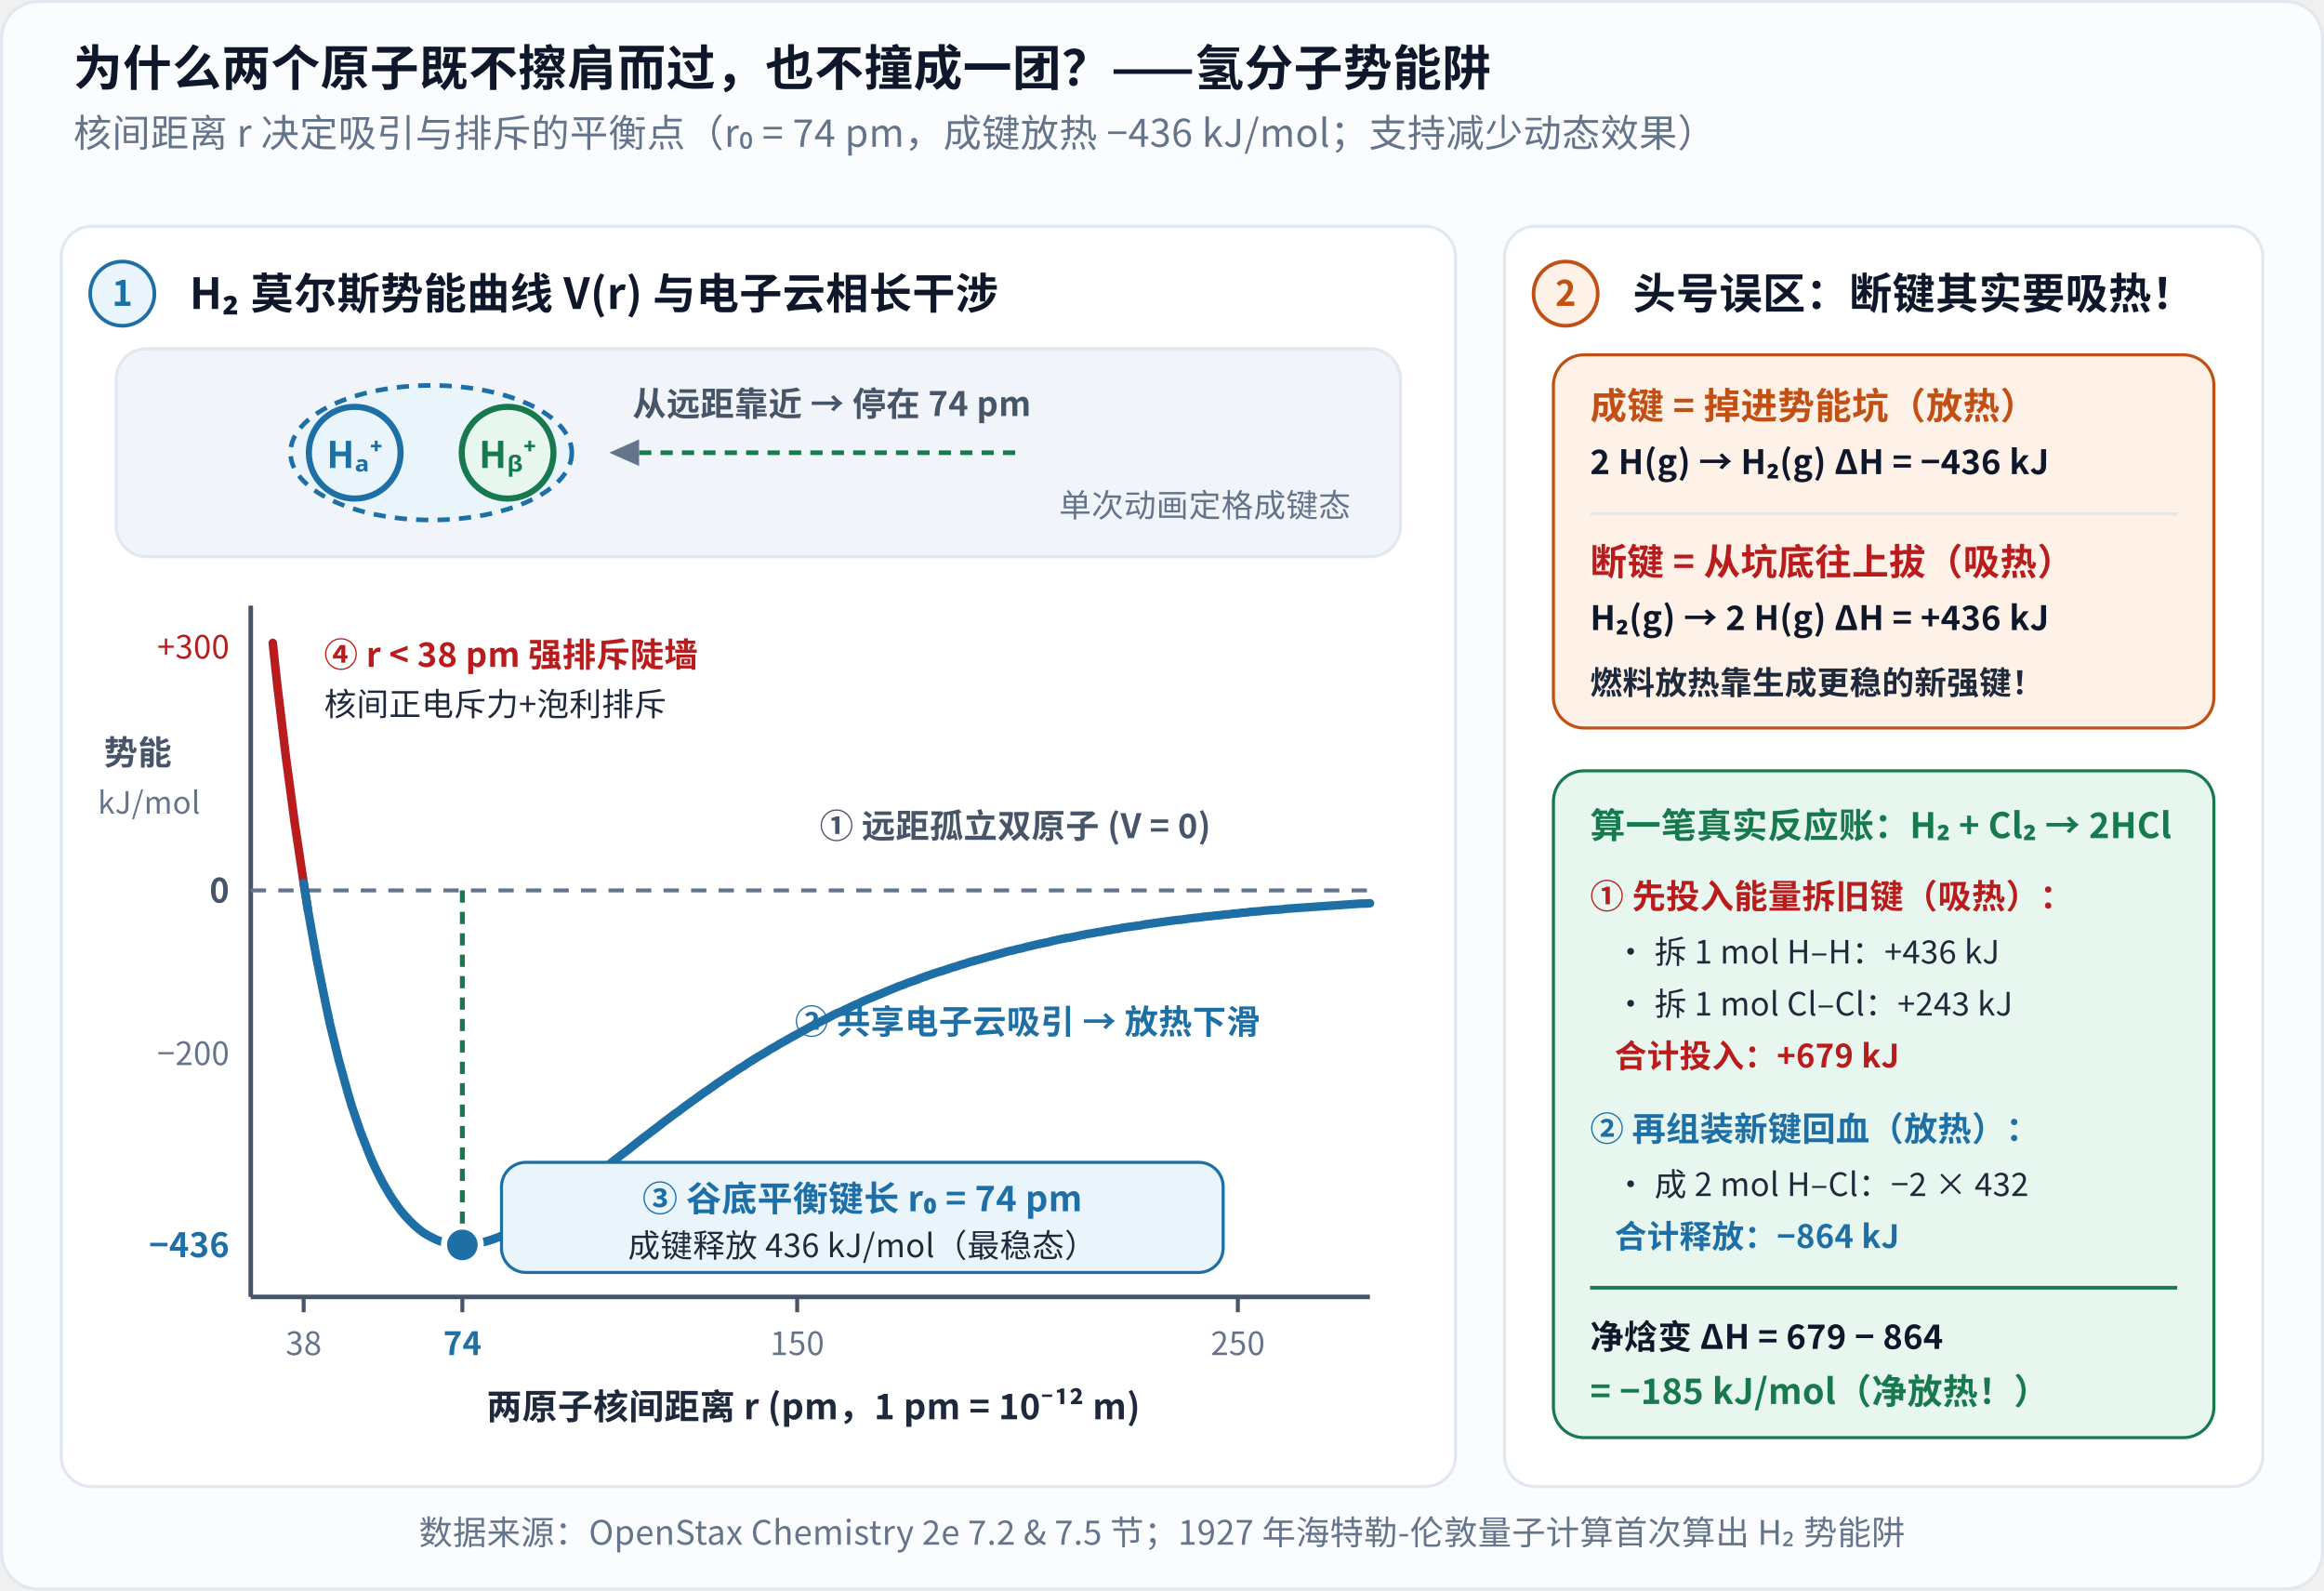
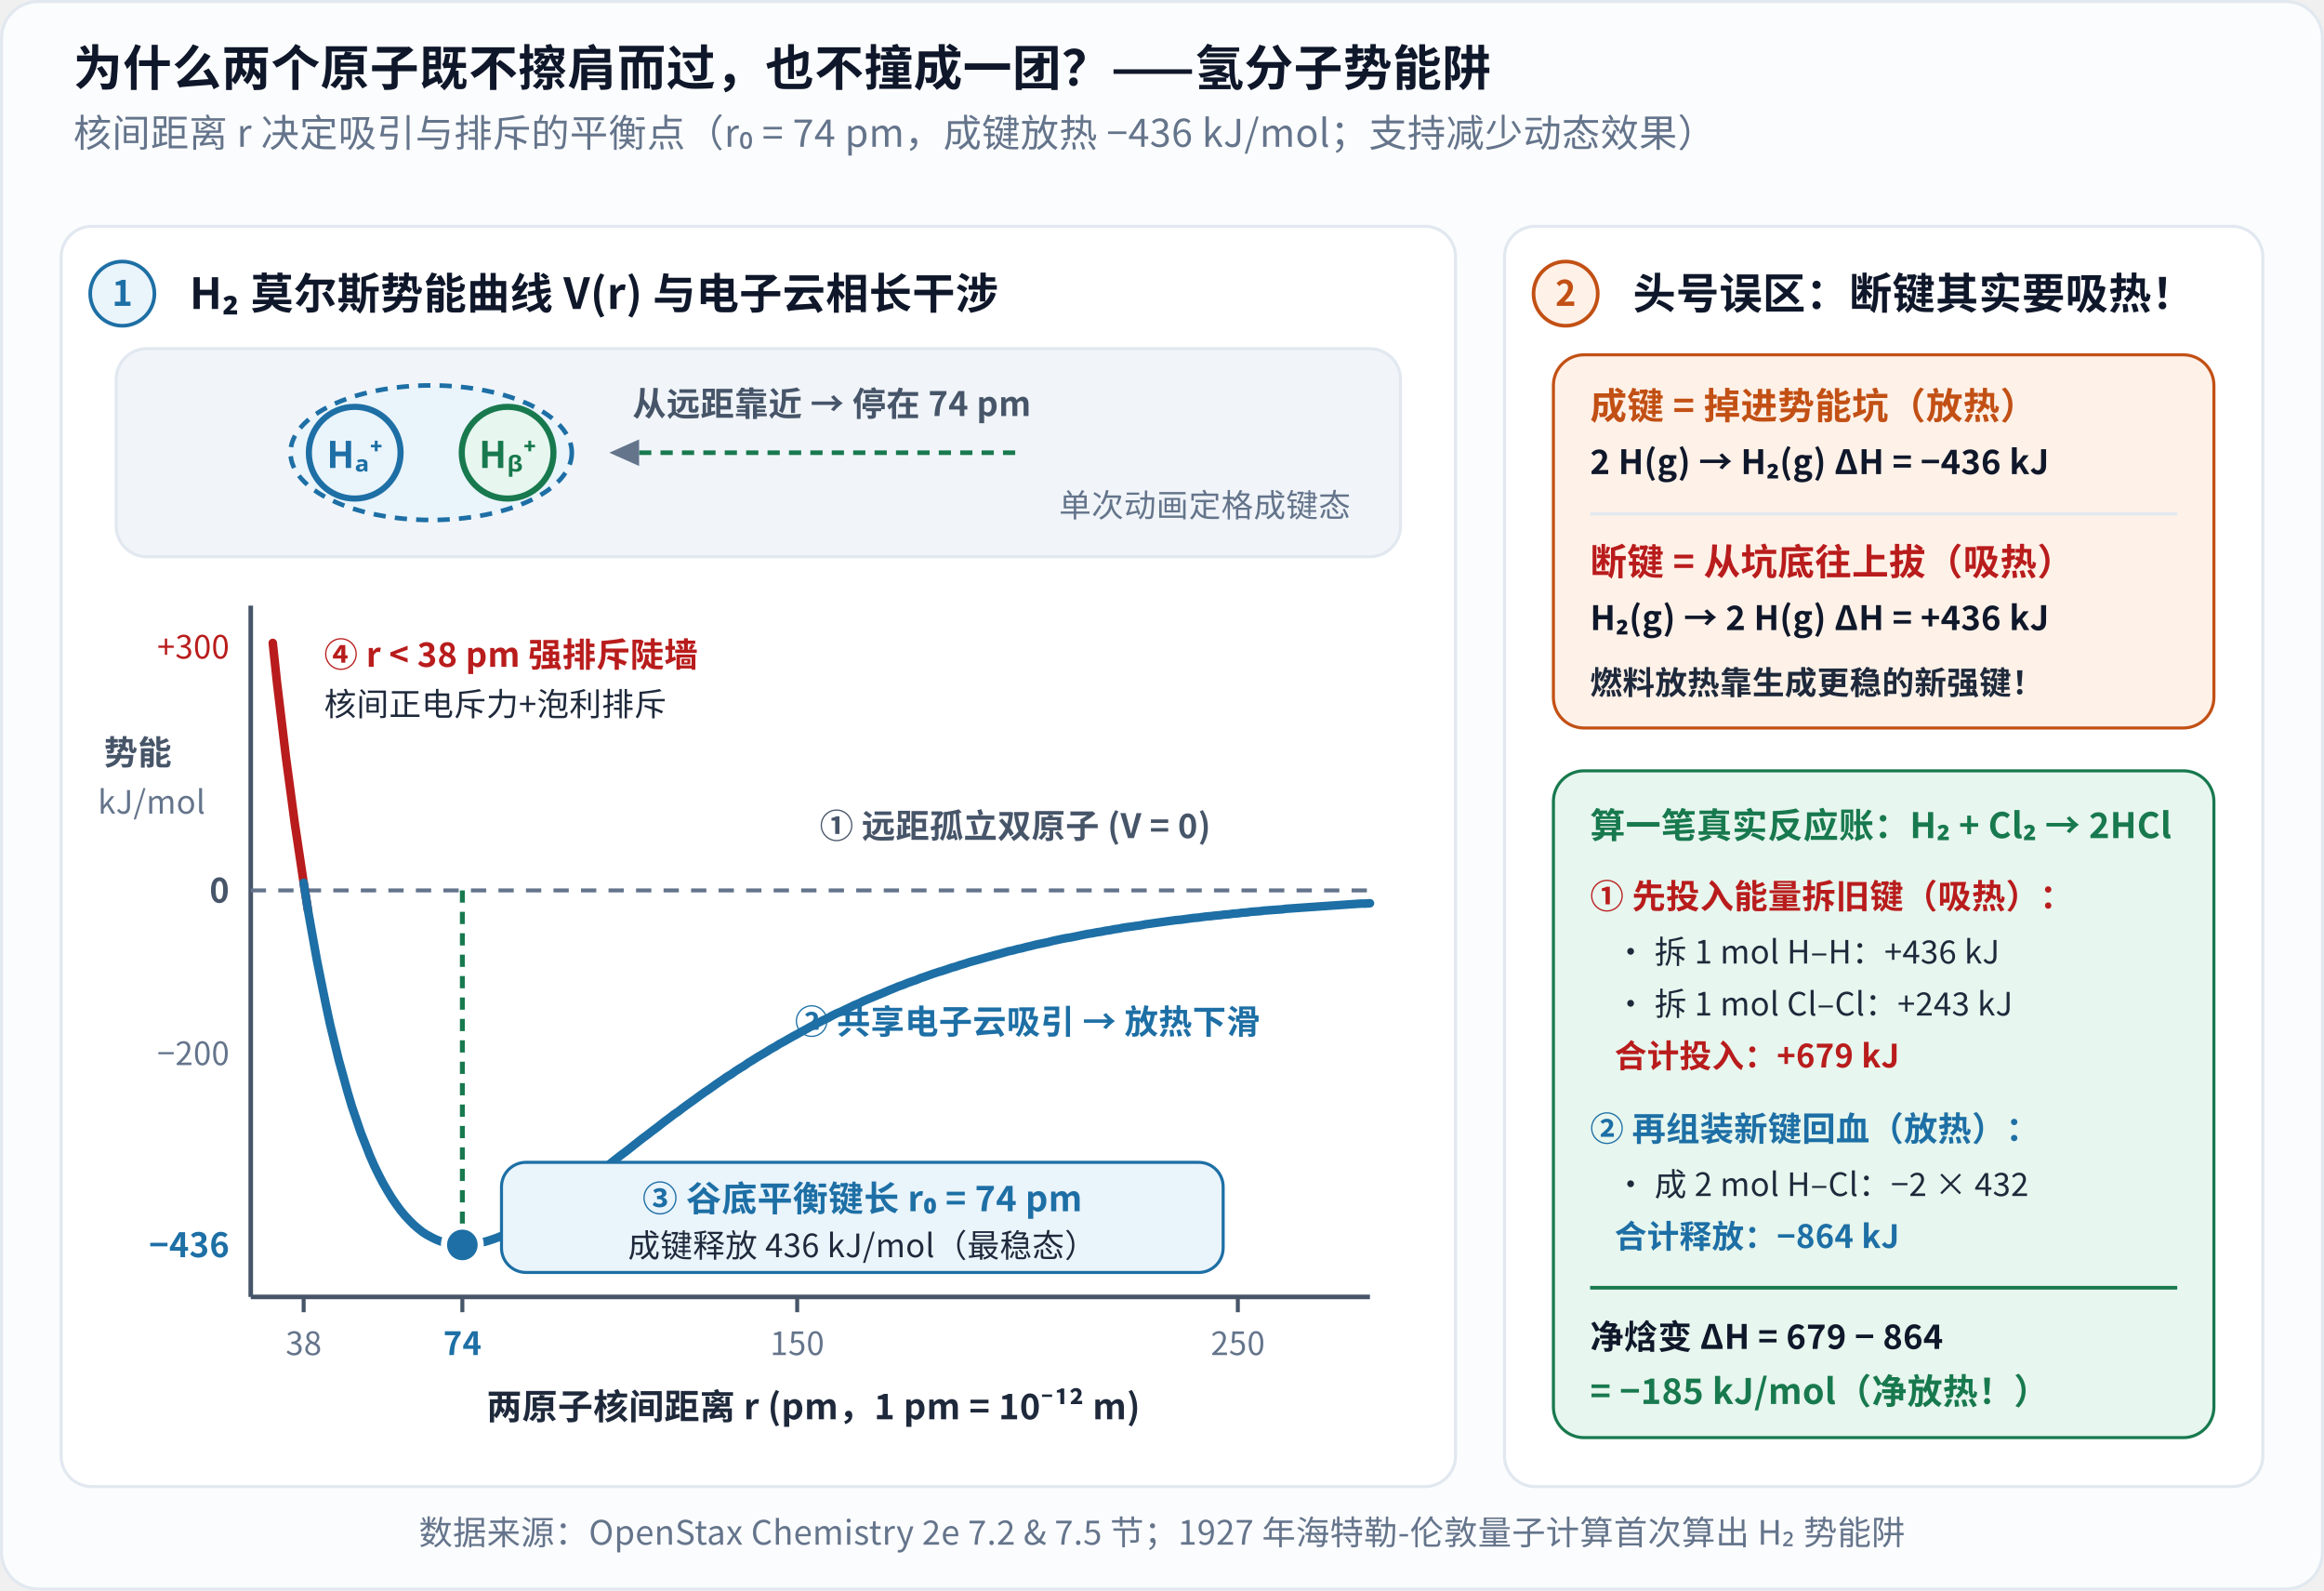
<svg xmlns="http://www.w3.org/2000/svg" width="760" height="520" viewBox="0 0 760 520" role="img" aria-labelledby="title desc" lang="zh-CN">
  <defs>
    <marker id="arr-blue" markerWidth="7" markerHeight="7" refX="6" refY="3.5" orient="auto">
      <path d="M0,0.6 L6.5,3.5 L0,6.4 Z" fill="#1d6fa5" />
    </marker>
    <marker id="arr-orange" markerWidth="7" markerHeight="7" refX="6" refY="3.5" orient="auto">
      <path d="M0,0.6 L6.5,3.5 L0,6.4 Z" fill="#c25014" />
    </marker>
    <marker id="arr-green" markerWidth="7" markerHeight="7" refX="6" refY="3.5" orient="auto">
      <path d="M0,0.6 L6.5,3.5 L0,6.4 Z" fill="#18794e" />
    </marker>
    <marker id="arr-muted" markerWidth="7" markerHeight="7" refX="6" refY="3.5" orient="auto">
      <path d="M0,0.6 L6.5,3.5 L0,6.4 Z" fill="#64748b" />
    </marker>
    <marker id="arr-red" markerWidth="7" markerHeight="7" refX="6" refY="3.5" orient="auto">
      <path d="M0,0.6 L6.5,3.5 L0,6.4 Z" fill="#b91c1c" />
    </marker>
  </defs>
  <style>
  text {
    font-family: "PingFang SC", "Hiragino Sans GB", "Microsoft YaHei", "Noto Sans CJK SC", system-ui, sans-serif;
    letter-spacing: 0.01em;
  }
  .mono {
    font-family: ui-monospace, "Cascadia Mono", "Consolas", monospace;
  }
  .halo {
    paint-order: stroke;
    stroke: #ffffff;
    stroke-width: 3.5px;
    stroke-linejoin: round;
  }
  @keyframes approachAtom {
    0%, 10% { transform: translateX(182px); }
    68%, 100% { transform: translateX(0px); }
  }
  @keyframes cloudGlow {
    0%, 28% { opacity: 0.08; }
    68%, 100% { opacity: 0.92; }
  }
  @keyframes wellPulse {
    0%, 62% { opacity: 0.25; }
    78%, 100% { opacity: 1; }
  }
  .h-approach { animation: approachAtom 6.2s cubic-bezier(0.25, 0.8, 0.25, 1) 1 forwards; }
  .bond-cloud { animation: cloudGlow 6.2s ease-out 1 forwards; }
  .well-badge { animation: wellPulse 6.2s ease-out 1 forwards; }
  @media (prefers-reduced-motion: reduce) {
    .h-approach, .bond-cloud, .well-badge { animation: none !important; transform: none !important; opacity: 1 !important; }
  }
</style>
  <rect x="0.5" y="0.5" width="759" height="519" rx="12" fill="#fbfcfd" stroke="#e2e8f0" stroke-width="1" />
  <text x="24" y="28" font-size="16" fill="#0f172a" text-anchor="start" font-weight="700">为什么两个原子既不擦肩而过，也不撞成一团？——氢分子势能阱</text>
  <text x="24" y="48" font-size="12.5" fill="#64748b" text-anchor="start">核间距离 r 决定吸引与排斥的平衡点（r₀ = 74 pm，成键放热 −436 kJ/mol；支持减少动态效果）</text>
  <rect x="20" y="74" width="456" height="412" rx="10" fill="#ffffff" stroke="#e2e8f0" stroke-width="1" />
  <circle cx="40" cy="96" r="10.5" fill="#eaf4fb" stroke="#1d6fa5" stroke-width="1.2" />
  <text x="40" y="100" font-size="11.5" fill="#1d6fa5" text-anchor="middle" font-weight="700">1</text>
  <text x="62" y="101" font-size="14" fill="#0f172a" text-anchor="start" font-weight="700">H₂ 莫尔斯势能曲线 V(r) 与电子云相长干涉</text>
  <rect x="38" y="114" width="420" height="68" rx="10" fill="#f1f5f9" stroke="#e2e8f0" />
  <ellipse class="bond-cloud" cx="141" cy="148" rx="46" ry="22" fill="#eaf4fb" stroke="#1d6fa5" stroke-width="1.5" stroke-dasharray="4 3" />
  <circle cx="116" cy="148" r="15" fill="#eaf4fb" stroke="#1d6fa5" stroke-width="2" />
  <text x="116" y="153" font-size="12" fill="#1d6fa5" text-anchor="middle" font-weight="700">Hₐ⁺</text>
  <circle cx="166" cy="148" r="15" fill="none" stroke="#64748b" stroke-width="1.2" stroke-dasharray="3 3" />
  <g class="h-approach">
    <circle cx="166" cy="148" r="15" fill="#e7f6ee" stroke="#18794e" stroke-width="2" />
    <text x="166" y="153" font-size="12" fill="#18794e" text-anchor="middle" font-weight="700">Hᵦ⁺</text>
  </g>
  <line x1="332.0" y1="148.0" x2="200.0" y2="148.0" stroke="#18794e" stroke-width="1.5" stroke-dasharray="4 3" marker-end="url(#arr-muted)" />
  <text x="272" y="136" font-size="11" fill="#475569" text-anchor="middle" font-weight="600">从远距靠近 → 停在 74 pm</text>
  <text x="394" y="169" font-size="10.5" fill="#64748b" text-anchor="middle">单次动画定格成键态</text>
  <line x1="82.0" y1="198.0" x2="82.0" y2="424.0" stroke="#475569" stroke-width="1.5" />
  <line x1="82.0" y1="424.0" x2="448.0" y2="424.0" stroke="#475569" stroke-width="1.5" />
  <line x1="82.0" y1="291.1" x2="448.0" y2="291.1" stroke="#64748b" stroke-width="1.3" stroke-dasharray="5 4" />
  <text x="75" y="295.1" font-size="11" fill="#475569" text-anchor="end" font-weight="600">0</text>
  <text x="75" y="215.3" font-size="10.5" fill="#b91c1c" text-anchor="end">+300</text>
  <text x="75" y="348.2" font-size="10.5" fill="#64748b" text-anchor="end">−200</text>
  <text x="75" y="411.0" font-size="11" fill="#1d6fa5" text-anchor="end" font-weight="700">−436</text>
  <text x="34" y="250" font-size="11" fill="#475569" text-anchor="start" font-weight="700">势能</text>
-   <text x="32" y="266" font-size="10" fill="#64748b" text-anchor="start">kJ/mol</text>
+   <text x="32" y="266" font-size="10.5" fill="#64748b" text-anchor="start">kJ/mol</text>
  <line x1="99.3" y1="424.0" x2="99.3" y2="429.0" stroke="#475569" stroke-width="1.3" />
  <text x="99.3" y="443.0" font-size="10.5" fill="#64748b" text-anchor="middle" font-weight="400">38</text>
  <line x1="151.2" y1="424.0" x2="151.2" y2="429.0" stroke="#475569" stroke-width="1.3" />
  <text x="151.2" y="443.0" font-size="10.5" fill="#1d6fa5" text-anchor="middle" font-weight="700">74</text>
  <line x1="260.7" y1="424.0" x2="260.7" y2="429.0" stroke="#475569" stroke-width="1.3" />
  <text x="260.7" y="443.0" font-size="10.5" fill="#64748b" text-anchor="middle" font-weight="400">150</text>
  <line x1="404.8" y1="424.0" x2="404.8" y2="429.0" stroke="#475569" stroke-width="1.3" />
  <text x="404.8" y="443.0" font-size="10.5" fill="#64748b" text-anchor="middle" font-weight="400">250</text>
  <text x="266" y="464" font-size="11.5" fill="#1e293b" text-anchor="middle" font-weight="600">两原子核间距离 r (pm，1 pm = 10⁻¹² m)</text>
  <polyline points="89.2,210.2 90.6,223.3 92.1,235.8 93.5,247.5 95.0,258.7 96.4,269.2 97.9,279.2 99.3,288.6 100.7,297.5" fill="none" stroke="#b91c1c" stroke-width="2.8" stroke-linecap="round" stroke-linejoin="round" />
  <polyline points="99.3,288.6 100.7,297.5 102.2,305.9 103.6,313.7 105.1,321.2 106.5,328.1 107.9,334.7 109.4,340.9 110.8,346.6 112.3,352.0 113.7,357.1 115.1,361.8 116.6,366.2 118.0,370.3 119.5,374.1 120.9,377.7 122.3,380.9 123.8,384.0 125.2,386.7 126.7,389.3 128.1,391.6 129.6,393.8 131.0,395.7 132.4,397.4 133.9,399.0 135.3,400.4 136.8,401.7 138.2,402.8 139.6,403.7 141.1,404.5 142.5,405.2 144.0,405.8 145.4,406.2 146.8,406.6 148.3,406.8 149.7,406.9 151.2,407.0 152.6,406.9 154.0,406.8 155.5,406.6 156.9,406.3 158.4,406.0 159.8,405.6 161.3,405.1 162.7,404.6 164.1,404.0 165.6,403.4 167.0,402.7 168.5,402.0 169.9,401.2 171.3,400.4 172.8,399.6 174.2,398.7 175.7,397.8 177.1,396.9 178.5,396.0 180.0,395.0 181.4,394.0 182.9,393.0 184.3,392.0 185.7,390.9 187.2,389.9 188.6,388.8 190.1,387.7 191.5,386.6 193.0,385.5 194.4,384.4 195.8,383.3 197.3,382.2 198.7,381.1 200.2,379.9 201.6,378.8 203.0,377.7 204.5,376.6 205.9,375.5 207.4,374.3 208.8,373.2 210.2,372.1 211.7,371.0 213.1,369.9 214.6,368.8 216.0,367.7 217.4,366.6 218.9,365.5 220.3,364.4 221.8,363.4 223.2,362.3 224.7,361.2 226.1,360.2 227.5,359.2 229.0,358.1 230.4,357.1 231.9,356.1 233.3,355.1 234.7,354.1 236.2,353.1 237.6,352.1 239.1,351.2 240.5,350.2 241.9,349.3 243.4,348.4 244.8,347.4 246.3,346.5 247.7,345.6 249.1,344.8 250.6,343.9 252.0,343.0 253.5,342.2 254.9,341.3 256.4,340.5 257.8,339.7 259.2,338.9 260.7,338.1 262.1,337.3 263.6,336.5 265.0,335.7 266.4,335.0 267.9,334.2 269.3,333.5 270.8,332.8 272.2,332.0 273.6,331.3 275.1,330.7 276.5,330.0 278.0,329.3 279.4,328.6 280.9,328.0 282.3,327.3 283.7,326.7 285.2,326.1 286.6,325.5 288.1,324.9 289.5,324.3 290.9,323.7 292.4,323.1 293.8,322.5 295.3,322.0 296.7,321.4 298.1,320.9 299.6,320.4 301.0,319.8 302.5,319.3 303.9,318.8 305.3,318.3 306.8,317.8 308.2,317.4 309.7,316.9 311.1,316.4 312.6,316.0 314.0,315.5 315.4,315.1 316.9,314.6 318.3,314.2 319.8,313.8 321.2,313.4 322.6,313.0 324.1,312.6 325.5,312.2 327.0,311.8 328.4,311.4 329.8,311.0 331.3,310.7 332.7,310.3 334.2,310.0 335.6,309.6 337.0,309.3 338.5,308.9 339.9,308.6 341.4,308.3 342.8,308.0 344.3,307.6 345.7,307.3 347.1,307.0 348.6,306.7 350.0,306.5 351.5,306.2 352.9,305.9 354.3,305.6 355.8,305.3 357.2,305.1 358.7,304.8 360.1,304.6 361.5,304.3 363.0,304.1 364.4,303.8 365.9,303.6 367.3,303.3 368.7,303.1 370.2,302.9 371.6,302.7 373.1,302.5 374.5,302.2 376.0,302.0 377.4,301.8 378.8,301.6 380.3,301.4 381.7,301.2 383.2,301.0 384.6,300.8 386.0,300.7 387.5,300.5 388.9,300.3 390.4,300.1 391.8,300.0 393.2,299.8 394.7,299.6 396.1,299.5 397.6,299.3 399.0,299.2 400.4,299.0 401.9,298.9 403.3,298.7 404.8,298.6 406.2,298.4 407.7,298.3 409.1,298.1 410.5,298.0 412.0,297.9 413.4,297.7 414.9,297.6 416.3,297.5 417.7,297.4 419.2,297.3 420.6,297.1 422.1,297.0 423.5,296.9 424.9,296.8 426.4,296.7 427.8,296.6 429.3,296.5 430.7,296.4 432.1,296.3 433.6,296.2 435.0,296.1 436.5,296.0 437.9,295.9 439.4,295.8 440.8,295.7 442.2,295.6 443.7,295.5 445.1,295.4 446.6,295.4 448.0,295.3" fill="none" stroke="#1d6fa5" stroke-width="2.8" stroke-linecap="round" stroke-linejoin="round" />
  <line x1="151.2" y1="291.1" x2="151.2" y2="407.0" stroke="#18794e" stroke-width="1.6" stroke-dasharray="4 3" />
  <circle class="well-badge" cx="151.2" cy="407.0" r="6" fill="#1d6fa5" stroke="#ffffff" stroke-width="2" />
  <text x="106" y="218" font-size="11" fill="#b91c1c" text-anchor="start" font-weight="700">④ r &lt; 38 pm 强排斥陡墙</text>
  <text x="106" y="234" font-size="10.5" fill="#1e293b" text-anchor="start">核间正电斥力+泡利排斥</text>
  <text x="332" y="274" font-size="11" fill="#475569" text-anchor="middle" font-weight="700">① 远距孤立双原子 (V = 0)</text>
  <text x="336" y="338" font-size="11" fill="#1d6fa5" text-anchor="middle" font-weight="600">② 共享电子云吸引 → 放热下滑</text>
  <rect x="164" y="380" width="236" height="36" rx="8" fill="#eaf4fb" stroke="#1d6fa5" />
  <text x="282" y="396" font-size="11.5" fill="#1d6fa5" text-anchor="middle" font-weight="700">③ 谷底平衡键长 r₀ = 74 pm</text>
  <text x="282" y="411" font-size="10.5" fill="#1e293b" text-anchor="middle">成键释放 436 kJ/mol（最稳态）</text>
  <rect x="492" y="74" width="248" height="412" rx="10" fill="#ffffff" stroke="#e2e8f0" stroke-width="1" />
  <circle cx="512" cy="96" r="10.5" fill="#fef1e8" stroke="#c25014" stroke-width="1.2" />
  <text x="512" y="100" font-size="11.5" fill="#c25014" text-anchor="middle" font-weight="700">2</text>
  <text x="534" y="101" font-size="14" fill="#0f172a" text-anchor="start" font-weight="700">头号误区：断键其实要吸热！</text>
  <rect x="508" y="116" width="216" height="122" rx="10" fill="#fef1e8" stroke="#c25014" />
  <text x="520" y="137" font-size="12" fill="#c25014" text-anchor="start" font-weight="700">成键 = 掉进势能坑（放热）</text>
  <text x="520" y="155" font-size="11" fill="#0f172a" text-anchor="start" font-weight="600">2 H(g) → H₂(g)   ΔH = −436 kJ</text>
  <line x1="520.0" y1="168.0" x2="712.0" y2="168.0" stroke="#e2e8f0" stroke-width="1.0" />
  <text x="520" y="188" font-size="12" fill="#b91c1c" text-anchor="start" font-weight="700">断键 = 从坑底往上拔（吸热）</text>
  <text x="520" y="206" font-size="11" fill="#0f172a" text-anchor="start" font-weight="600">H₂(g) → 2 H(g)   ΔH = +436 kJ</text>
  <text x="520" y="227" font-size="10.5" fill="#1e293b" text-anchor="start" font-weight="600">燃料放热靠生成更稳的新强键！</text>
  <rect x="508" y="252" width="216" height="218" rx="10" fill="#e7f6ee" stroke="#18794e" />
  <text x="520" y="274" font-size="11.5" fill="#18794e" text-anchor="start" font-weight="700">算一笔真实反应账：H₂ + Cl₂ → 2HCl</text>
  <text x="520" y="297" font-size="11" fill="#b91c1c" text-anchor="start" font-weight="600">① 先投入能量拆旧键（吸热）：</text>
  <text x="528" y="315" font-size="10.5" fill="#1e293b" text-anchor="start">• 拆 1 mol H–H：+436 kJ</text>
  <text x="528" y="332" font-size="10.5" fill="#1e293b" text-anchor="start">• 拆 1 mol Cl–Cl：+243 kJ</text>
  <text x="528" y="349" font-size="10.5" fill="#b91c1c" text-anchor="start" font-weight="700">合计投入：+679 kJ</text>
  <text x="520" y="373" font-size="11" fill="#1d6fa5" text-anchor="start" font-weight="600">② 再组装新键回血（放热）：</text>
  <text x="528" y="391" font-size="10.5" fill="#1e293b" text-anchor="start">• 成 2 mol H–Cl：−2 × 432</text>
  <text x="528" y="408" font-size="10.5" fill="#1d6fa5" text-anchor="start" font-weight="700">合计释放：−864 kJ</text>
  <line x1="520.0" y1="421.0" x2="712.0" y2="421.0" stroke="#18794e" stroke-width="1.2" />
  <text x="520" y="441" font-size="11" fill="#0f172a" text-anchor="start" font-weight="700">净焓变 ΔH = 679 − 864</text>
  <text x="520" y="459" font-size="11.5" fill="#18794e" text-anchor="start" font-weight="700">= −185 kJ/mol（净放热！）</text>
  <text x="380" y="505" font-size="11" fill="#64748b" text-anchor="middle">数据来源：OpenStax Chemistry 2e 7.2 &amp; 7.5 节；1927 年海特勒-伦敦量子计算首次算出 H₂ 势能阱</text>
</svg>
